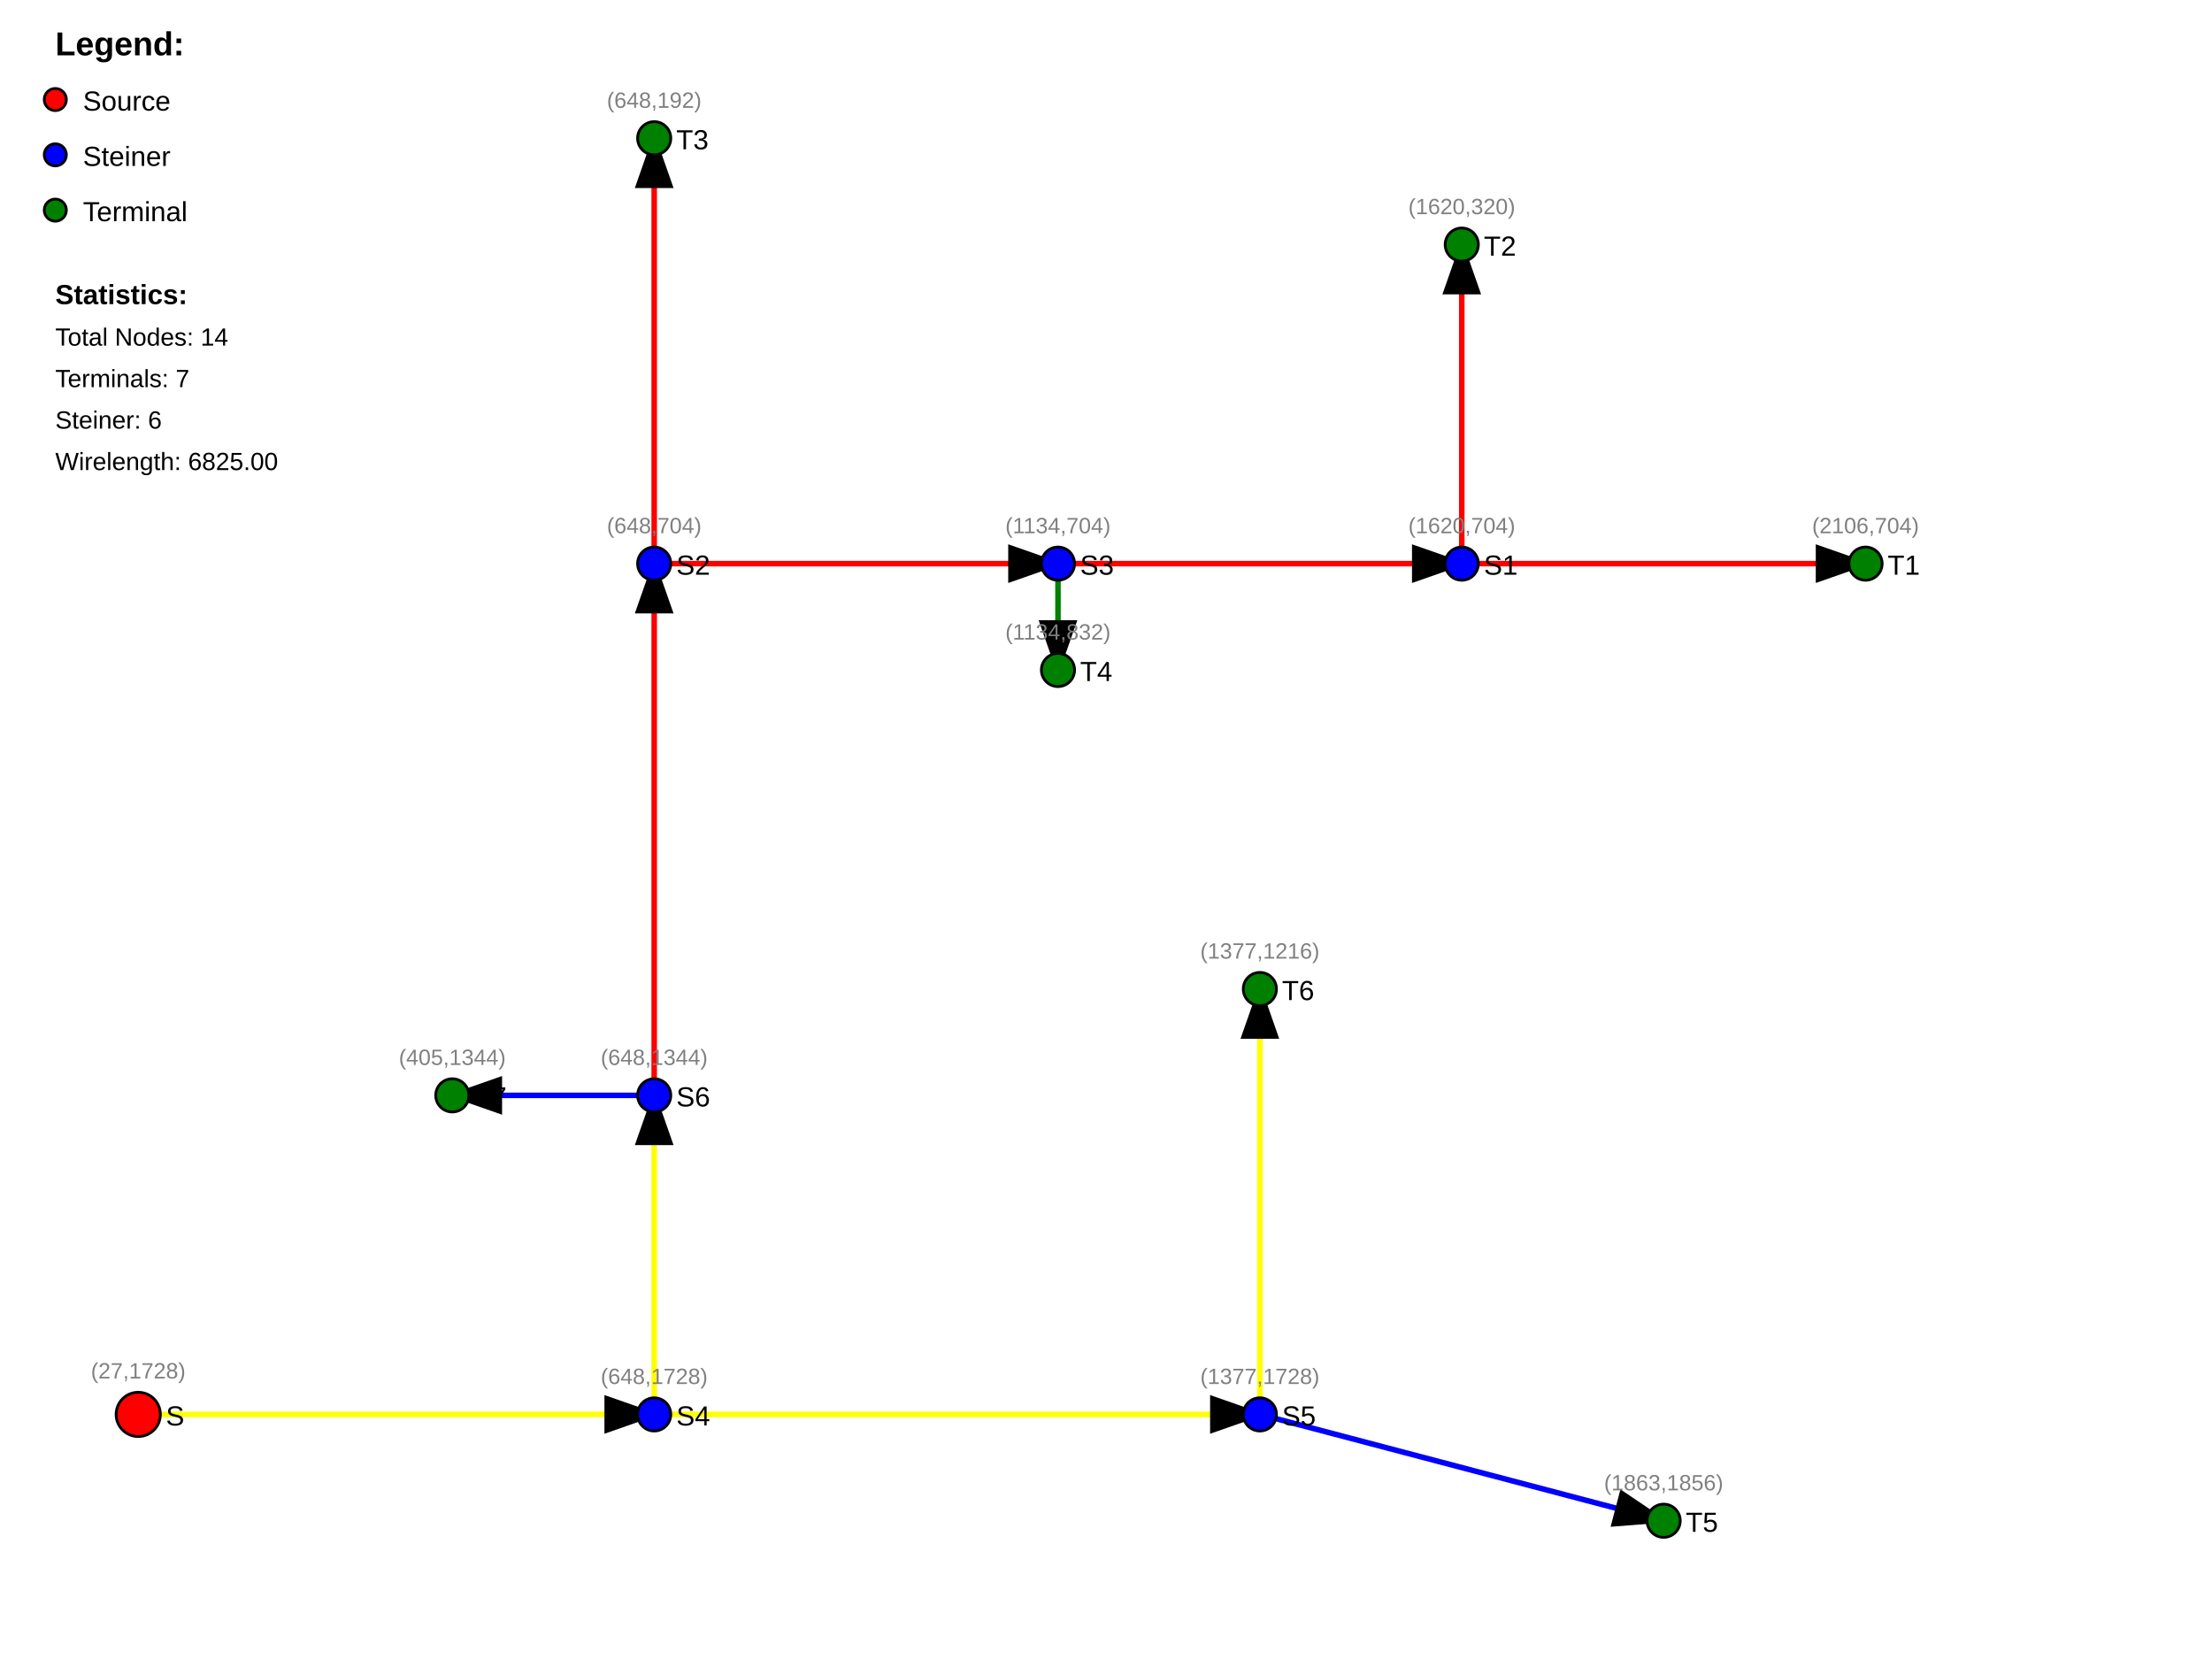
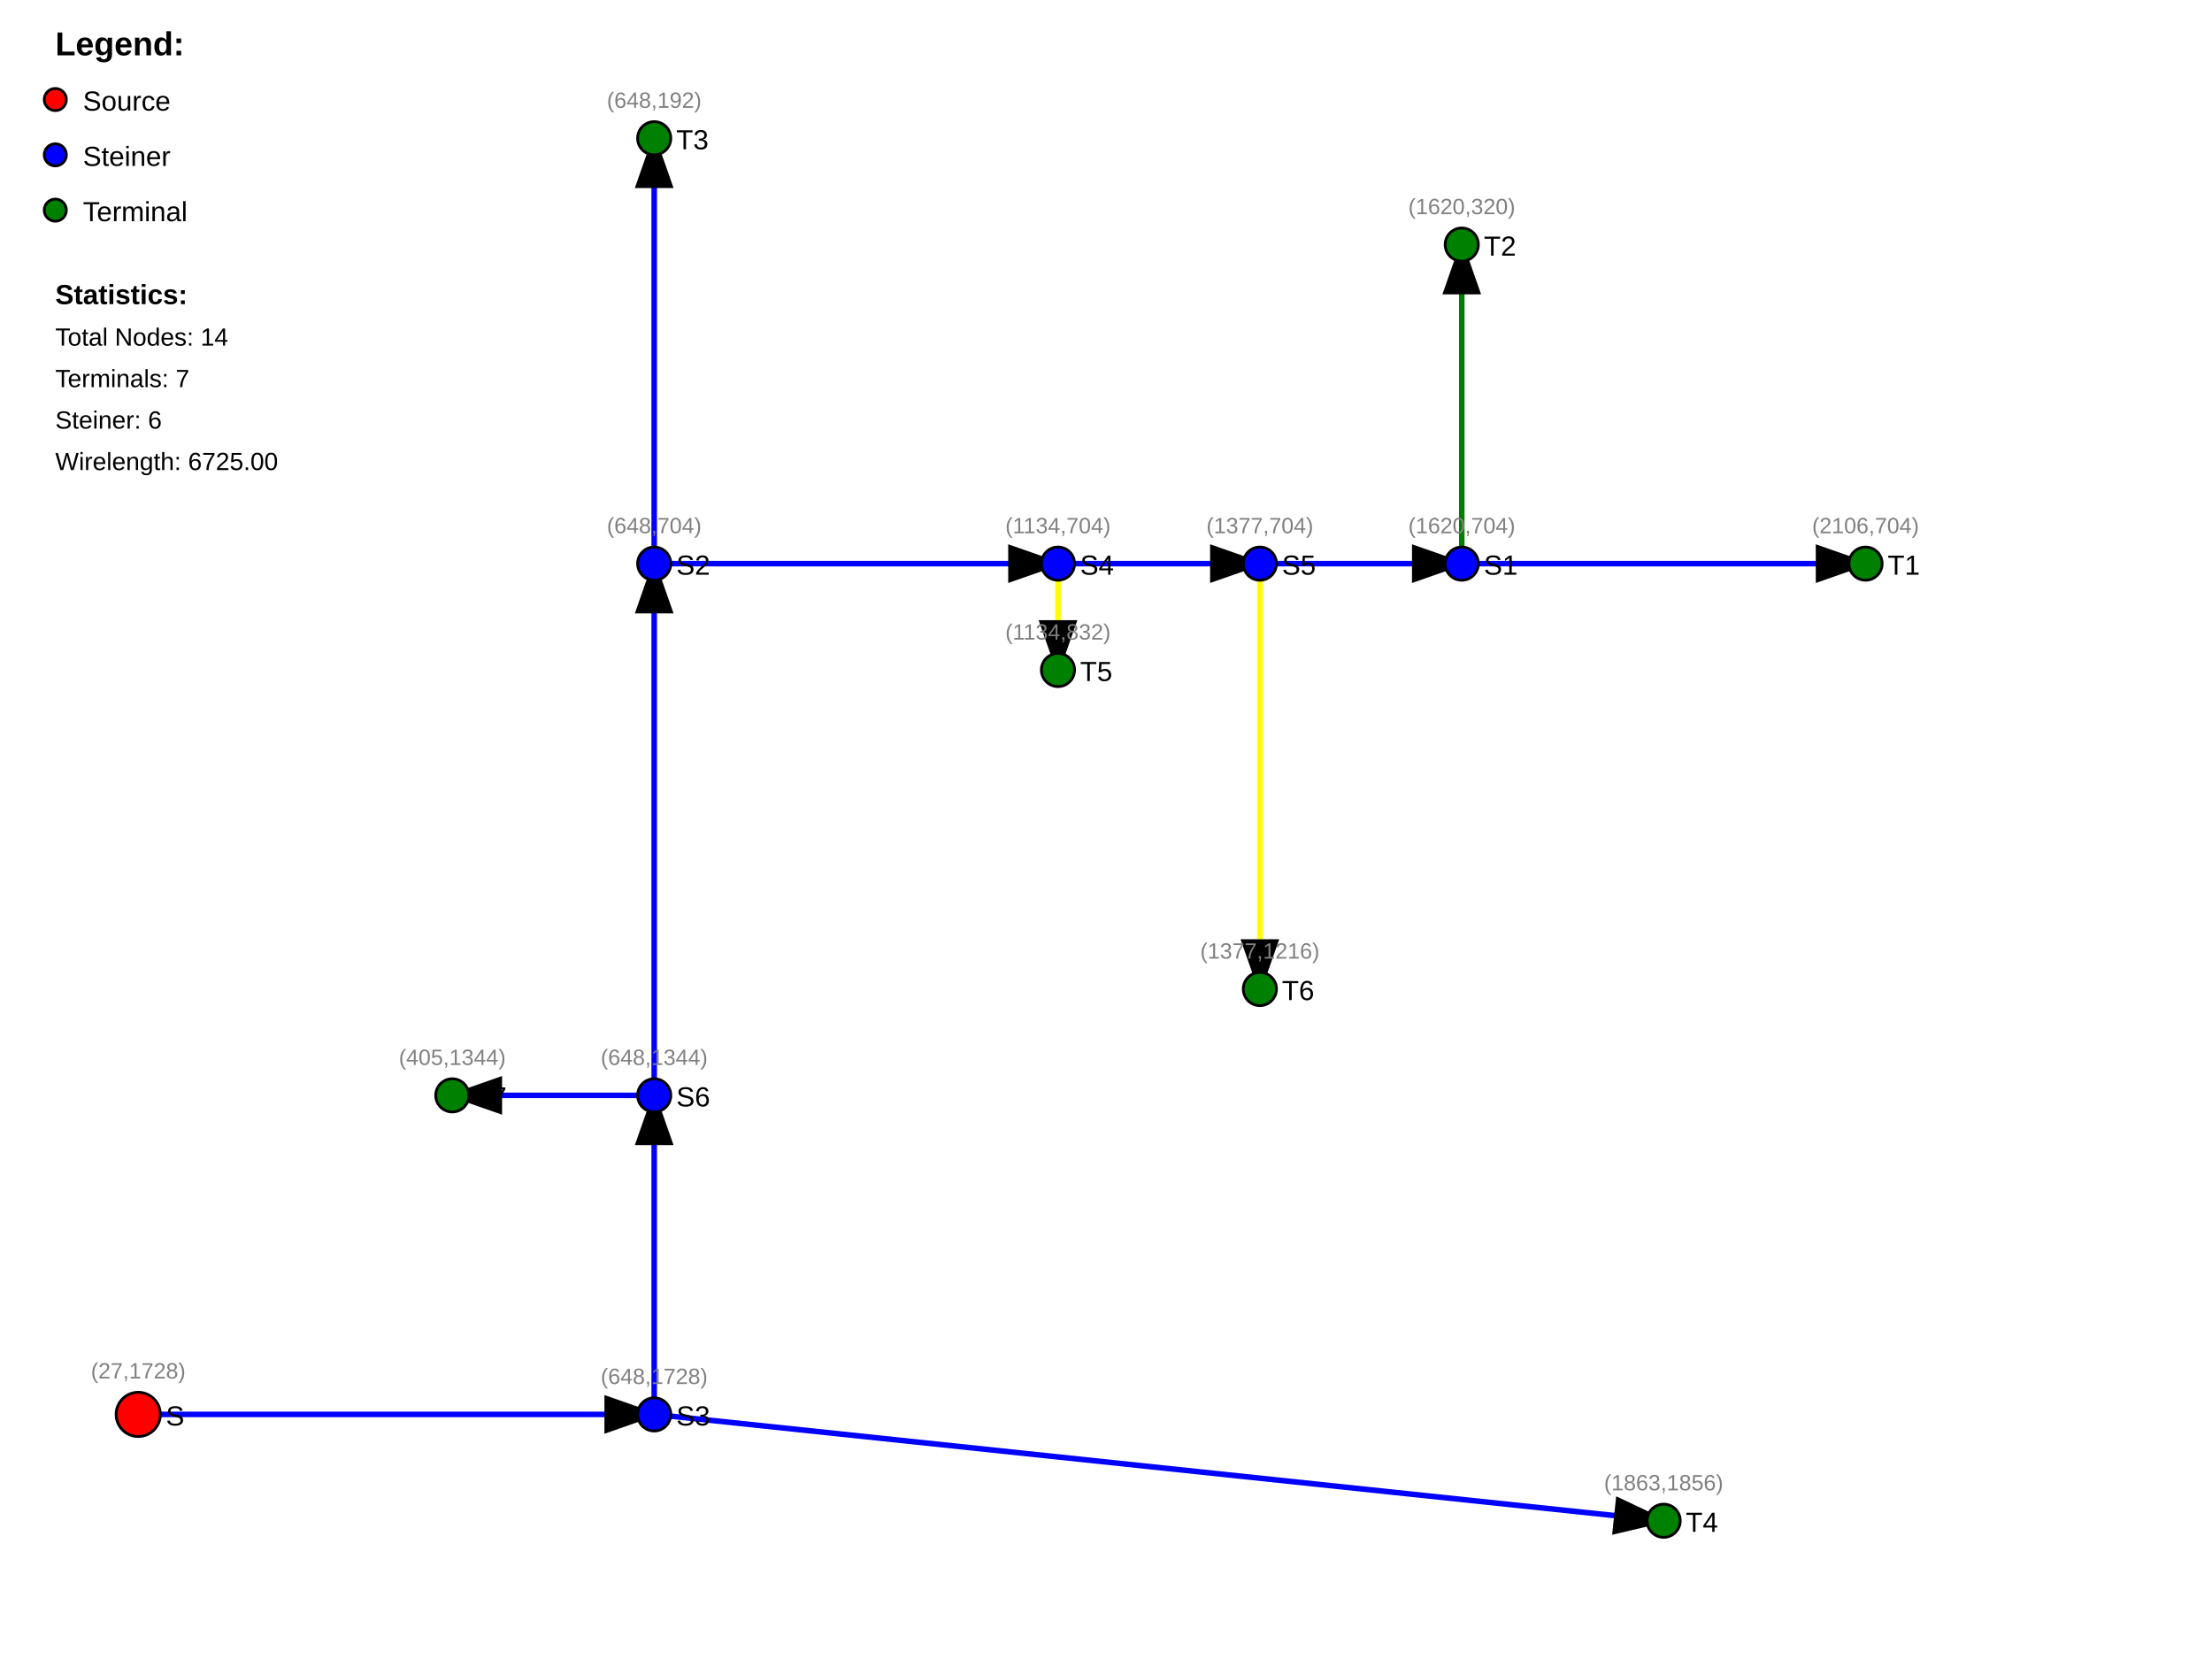
<svg xmlns="http://www.w3.org/2000/svg" width="800" height="600">
  <rect width="100%" height="100%" fill="white" />
  <defs>
    <marker id="arrowhead" markerWidth="10" markerHeight="7" refX="9" refY="3.5" orient="auto">
      <polygon points="0 0, 10 3.5, 0 7" fill="black" />
    </marker>
  </defs>
-   <line x1="50.0" y1="511.538" x2="236.599" y2="511.538" stroke="yellow" stroke-width="2" marker-end="url(#arrowhead)" />
-   <line x1="236.599" y1="511.538" x2="455.649" y2="511.538" stroke="yellow" stroke-width="2" marker-end="url(#arrowhead)" />
-   <line x1="236.599" y1="511.538" x2="236.599" y2="396.154" stroke="yellow" stroke-width="2" marker-end="url(#arrowhead)" />
-   <line x1="455.649" y1="511.538" x2="601.683" y2="550.0" stroke="blue" stroke-width="2" marker-end="url(#arrowhead)" />
-   <line x1="455.649" y1="511.538" x2="455.649" y2="357.692" stroke="yellow" stroke-width="2" marker-end="url(#arrowhead)" />
-   <line x1="236.599" y1="396.154" x2="236.599" y2="203.846" stroke="red" stroke-width="2" marker-end="url(#arrowhead)" />
+   <line x1="50.0" y1="511.538" x2="236.599" y2="511.538" stroke="blue" stroke-width="2" marker-end="url(#arrowhead)" />
+   <line x1="236.599" y1="511.538" x2="601.683" y2="550.0" stroke="blue" stroke-width="2" marker-end="url(#arrowhead)" />
+   <line x1="236.599" y1="511.538" x2="236.599" y2="396.154" stroke="blue" stroke-width="2" marker-end="url(#arrowhead)" />
+   <line x1="236.599" y1="396.154" x2="236.599" y2="203.846" stroke="blue" stroke-width="2" marker-end="url(#arrowhead)" />
  <line x1="236.599" y1="396.154" x2="163.582" y2="396.154" stroke="blue" stroke-width="2" marker-end="url(#arrowhead)" />
-   <line x1="236.599" y1="203.846" x2="236.599" y2="50.0" stroke="red" stroke-width="2" marker-end="url(#arrowhead)" />
-   <line x1="236.599" y1="203.846" x2="382.632" y2="203.846" stroke="red" stroke-width="2" marker-end="url(#arrowhead)" />
-   <line x1="382.632" y1="203.846" x2="528.666" y2="203.846" stroke="red" stroke-width="2" marker-end="url(#arrowhead)" />
-   <line x1="382.632" y1="203.846" x2="382.632" y2="242.308" stroke="green" stroke-width="2" marker-end="url(#arrowhead)" />
-   <line x1="528.666" y1="203.846" x2="674.7" y2="203.846" stroke="red" stroke-width="2" marker-end="url(#arrowhead)" />
-   <line x1="528.666" y1="203.846" x2="528.666" y2="88.462" stroke="red" stroke-width="2" marker-end="url(#arrowhead)" />
+   <line x1="236.599" y1="203.846" x2="236.599" y2="50.0" stroke="blue" stroke-width="2" marker-end="url(#arrowhead)" />
+   <line x1="236.599" y1="203.846" x2="382.632" y2="203.846" stroke="blue" stroke-width="2" marker-end="url(#arrowhead)" />
+   <line x1="382.632" y1="203.846" x2="382.632" y2="242.308" stroke="yellow" stroke-width="2" marker-end="url(#arrowhead)" />
+   <line x1="382.632" y1="203.846" x2="455.649" y2="203.846" stroke="blue" stroke-width="2" marker-end="url(#arrowhead)" />
+   <line x1="455.649" y1="203.846" x2="528.666" y2="203.846" stroke="blue" stroke-width="2" marker-end="url(#arrowhead)" />
+   <line x1="455.649" y1="203.846" x2="455.649" y2="357.692" stroke="yellow" stroke-width="2" marker-end="url(#arrowhead)" />
+   <line x1="528.666" y1="203.846" x2="674.7" y2="203.846" stroke="blue" stroke-width="2" marker-end="url(#arrowhead)" />
+   <line x1="528.666" y1="203.846" x2="528.666" y2="88.462" stroke="green" stroke-width="2" marker-end="url(#arrowhead)" />
  <circle cx="50.0" cy="511.538" r="8" fill="red" stroke="black" stroke-width="1" />
  <text x="60.0" y="515.538" font-family="Arial" font-size="10" fill="black">S</text>
  <text x="50.0" y="498.538" font-family="Arial" font-size="8" fill="gray" text-anchor="middle">(27,1728)</text>
  <circle cx="674.7" cy="203.846" r="6" fill="green" stroke="black" stroke-width="1" />
  <text x="682.7" y="207.846" font-family="Arial" font-size="10" fill="black">T1</text>
  <text x="674.7" y="192.846" font-family="Arial" font-size="8" fill="gray" text-anchor="middle">(2106,704)</text>
  <circle cx="528.666" cy="203.846" r="6" fill="blue" stroke="black" stroke-width="1" />
  <text x="536.666" y="207.846" font-family="Arial" font-size="10" fill="black">S1</text>
  <text x="528.666" y="192.846" font-family="Arial" font-size="8" fill="gray" text-anchor="middle">(1620,704)</text>
  <circle cx="528.666" cy="88.462" r="6" fill="green" stroke="black" stroke-width="1" />
  <text x="536.666" y="92.462" font-family="Arial" font-size="10" fill="black">T2</text>
  <text x="528.666" y="77.462" font-family="Arial" font-size="8" fill="gray" text-anchor="middle">(1620,320)</text>
  <circle cx="236.599" cy="203.846" r="6" fill="blue" stroke="black" stroke-width="1" />
  <text x="244.599" y="207.846" font-family="Arial" font-size="10" fill="black">S2</text>
  <text x="236.599" y="192.846" font-family="Arial" font-size="8" fill="gray" text-anchor="middle">(648,704)</text>
  <circle cx="236.599" cy="50.0" r="6" fill="green" stroke="black" stroke-width="1" />
  <text x="244.599" y="54.0" font-family="Arial" font-size="10" fill="black">T3</text>
  <text x="236.599" y="39.0" font-family="Arial" font-size="8" fill="gray" text-anchor="middle">(648,192)</text>
+   <circle cx="236.599" cy="511.538" r="6" fill="blue" stroke="black" stroke-width="1" />
+   <text x="244.599" y="515.538" font-family="Arial" font-size="10" fill="black">S3</text>
+   <text x="236.599" y="500.538" font-family="Arial" font-size="8" fill="gray" text-anchor="middle">(648,1728)</text>
+   <circle cx="601.683" cy="550.0" r="6" fill="green" stroke="black" stroke-width="1" />
+   <text x="609.683" y="554.0" font-family="Arial" font-size="10" fill="black">T4</text>
+   <text x="601.683" y="539.0" font-family="Arial" font-size="8" fill="gray" text-anchor="middle">(1863,1856)</text>
  <circle cx="382.632" cy="203.846" r="6" fill="blue" stroke="black" stroke-width="1" />
-   <text x="390.632" y="207.846" font-family="Arial" font-size="10" fill="black">S3</text>
+   <text x="390.632" y="207.846" font-family="Arial" font-size="10" fill="black">S4</text>
  <text x="382.632" y="192.846" font-family="Arial" font-size="8" fill="gray" text-anchor="middle">(1134,704)</text>
  <circle cx="382.632" cy="242.308" r="6" fill="green" stroke="black" stroke-width="1" />
-   <text x="390.632" y="246.308" font-family="Arial" font-size="10" fill="black">T4</text>
+   <text x="390.632" y="246.308" font-family="Arial" font-size="10" fill="black">T5</text>
  <text x="382.632" y="231.308" font-family="Arial" font-size="8" fill="gray" text-anchor="middle">(1134,832)</text>
-   <circle cx="236.599" cy="511.538" r="6" fill="blue" stroke="black" stroke-width="1" />
-   <text x="244.599" y="515.538" font-family="Arial" font-size="10" fill="black">S4</text>
-   <text x="236.599" y="500.538" font-family="Arial" font-size="8" fill="gray" text-anchor="middle">(648,1728)</text>
-   <circle cx="601.683" cy="550.0" r="6" fill="green" stroke="black" stroke-width="1" />
-   <text x="609.683" y="554.0" font-family="Arial" font-size="10" fill="black">T5</text>
-   <text x="601.683" y="539.0" font-family="Arial" font-size="8" fill="gray" text-anchor="middle">(1863,1856)</text>
-   <circle cx="455.649" cy="511.538" r="6" fill="blue" stroke="black" stroke-width="1" />
-   <text x="463.649" y="515.538" font-family="Arial" font-size="10" fill="black">S5</text>
-   <text x="455.649" y="500.538" font-family="Arial" font-size="8" fill="gray" text-anchor="middle">(1377,1728)</text>
+   <circle cx="455.649" cy="203.846" r="6" fill="blue" stroke="black" stroke-width="1" />
+   <text x="463.649" y="207.846" font-family="Arial" font-size="10" fill="black">S5</text>
+   <text x="455.649" y="192.846" font-family="Arial" font-size="8" fill="gray" text-anchor="middle">(1377,704)</text>
  <circle cx="455.649" cy="357.692" r="6" fill="green" stroke="black" stroke-width="1" />
  <text x="463.649" y="361.692" font-family="Arial" font-size="10" fill="black">T6</text>
  <text x="455.649" y="346.692" font-family="Arial" font-size="8" fill="gray" text-anchor="middle">(1377,1216)</text>
  <circle cx="236.599" cy="396.154" r="6" fill="blue" stroke="black" stroke-width="1" />
  <text x="244.599" y="400.154" font-family="Arial" font-size="10" fill="black">S6</text>
  <text x="236.599" y="385.154" font-family="Arial" font-size="8" fill="gray" text-anchor="middle">(648,1344)</text>
  <circle cx="163.582" cy="396.154" r="6" fill="green" stroke="black" stroke-width="1" />
  <text x="171.582" y="400.154" font-family="Arial" font-size="10" fill="black">T7</text>
  <text x="163.582" y="385.154" font-family="Arial" font-size="8" fill="gray" text-anchor="middle">(405,1344)</text>
  <text x="20" y="20" font-family="Arial" font-size="12" font-weight="bold">Legend:</text>
  <circle cx="20" cy="36" r="4" fill="red" stroke="black" />
  <text x="30" y="40" font-family="Arial" font-size="10">Source</text>
  <circle cx="20" cy="56" r="4" fill="blue" stroke="black" />
  <text x="30" y="60" font-family="Arial" font-size="10">Steiner</text>
  <circle cx="20" cy="76" r="4" fill="green" stroke="black" />
  <text x="30" y="80" font-family="Arial" font-size="10">Terminal</text>
  <text x="20" y="110" font-family="Arial" font-size="10" font-weight="bold">Statistics:</text>
  <text x="20" y="125" font-family="Arial" font-size="9">Total Nodes: 14</text>
  <text x="20" y="140" font-family="Arial" font-size="9">Terminals: 7</text>
  <text x="20" y="155" font-family="Arial" font-size="9">Steiner: 6</text>
-   <text x="20" y="170" font-family="Arial" font-size="9">Wirelength: 6825.00</text>
+   <text x="20" y="170" font-family="Arial" font-size="9">Wirelength: 6725.00</text>
</svg>
